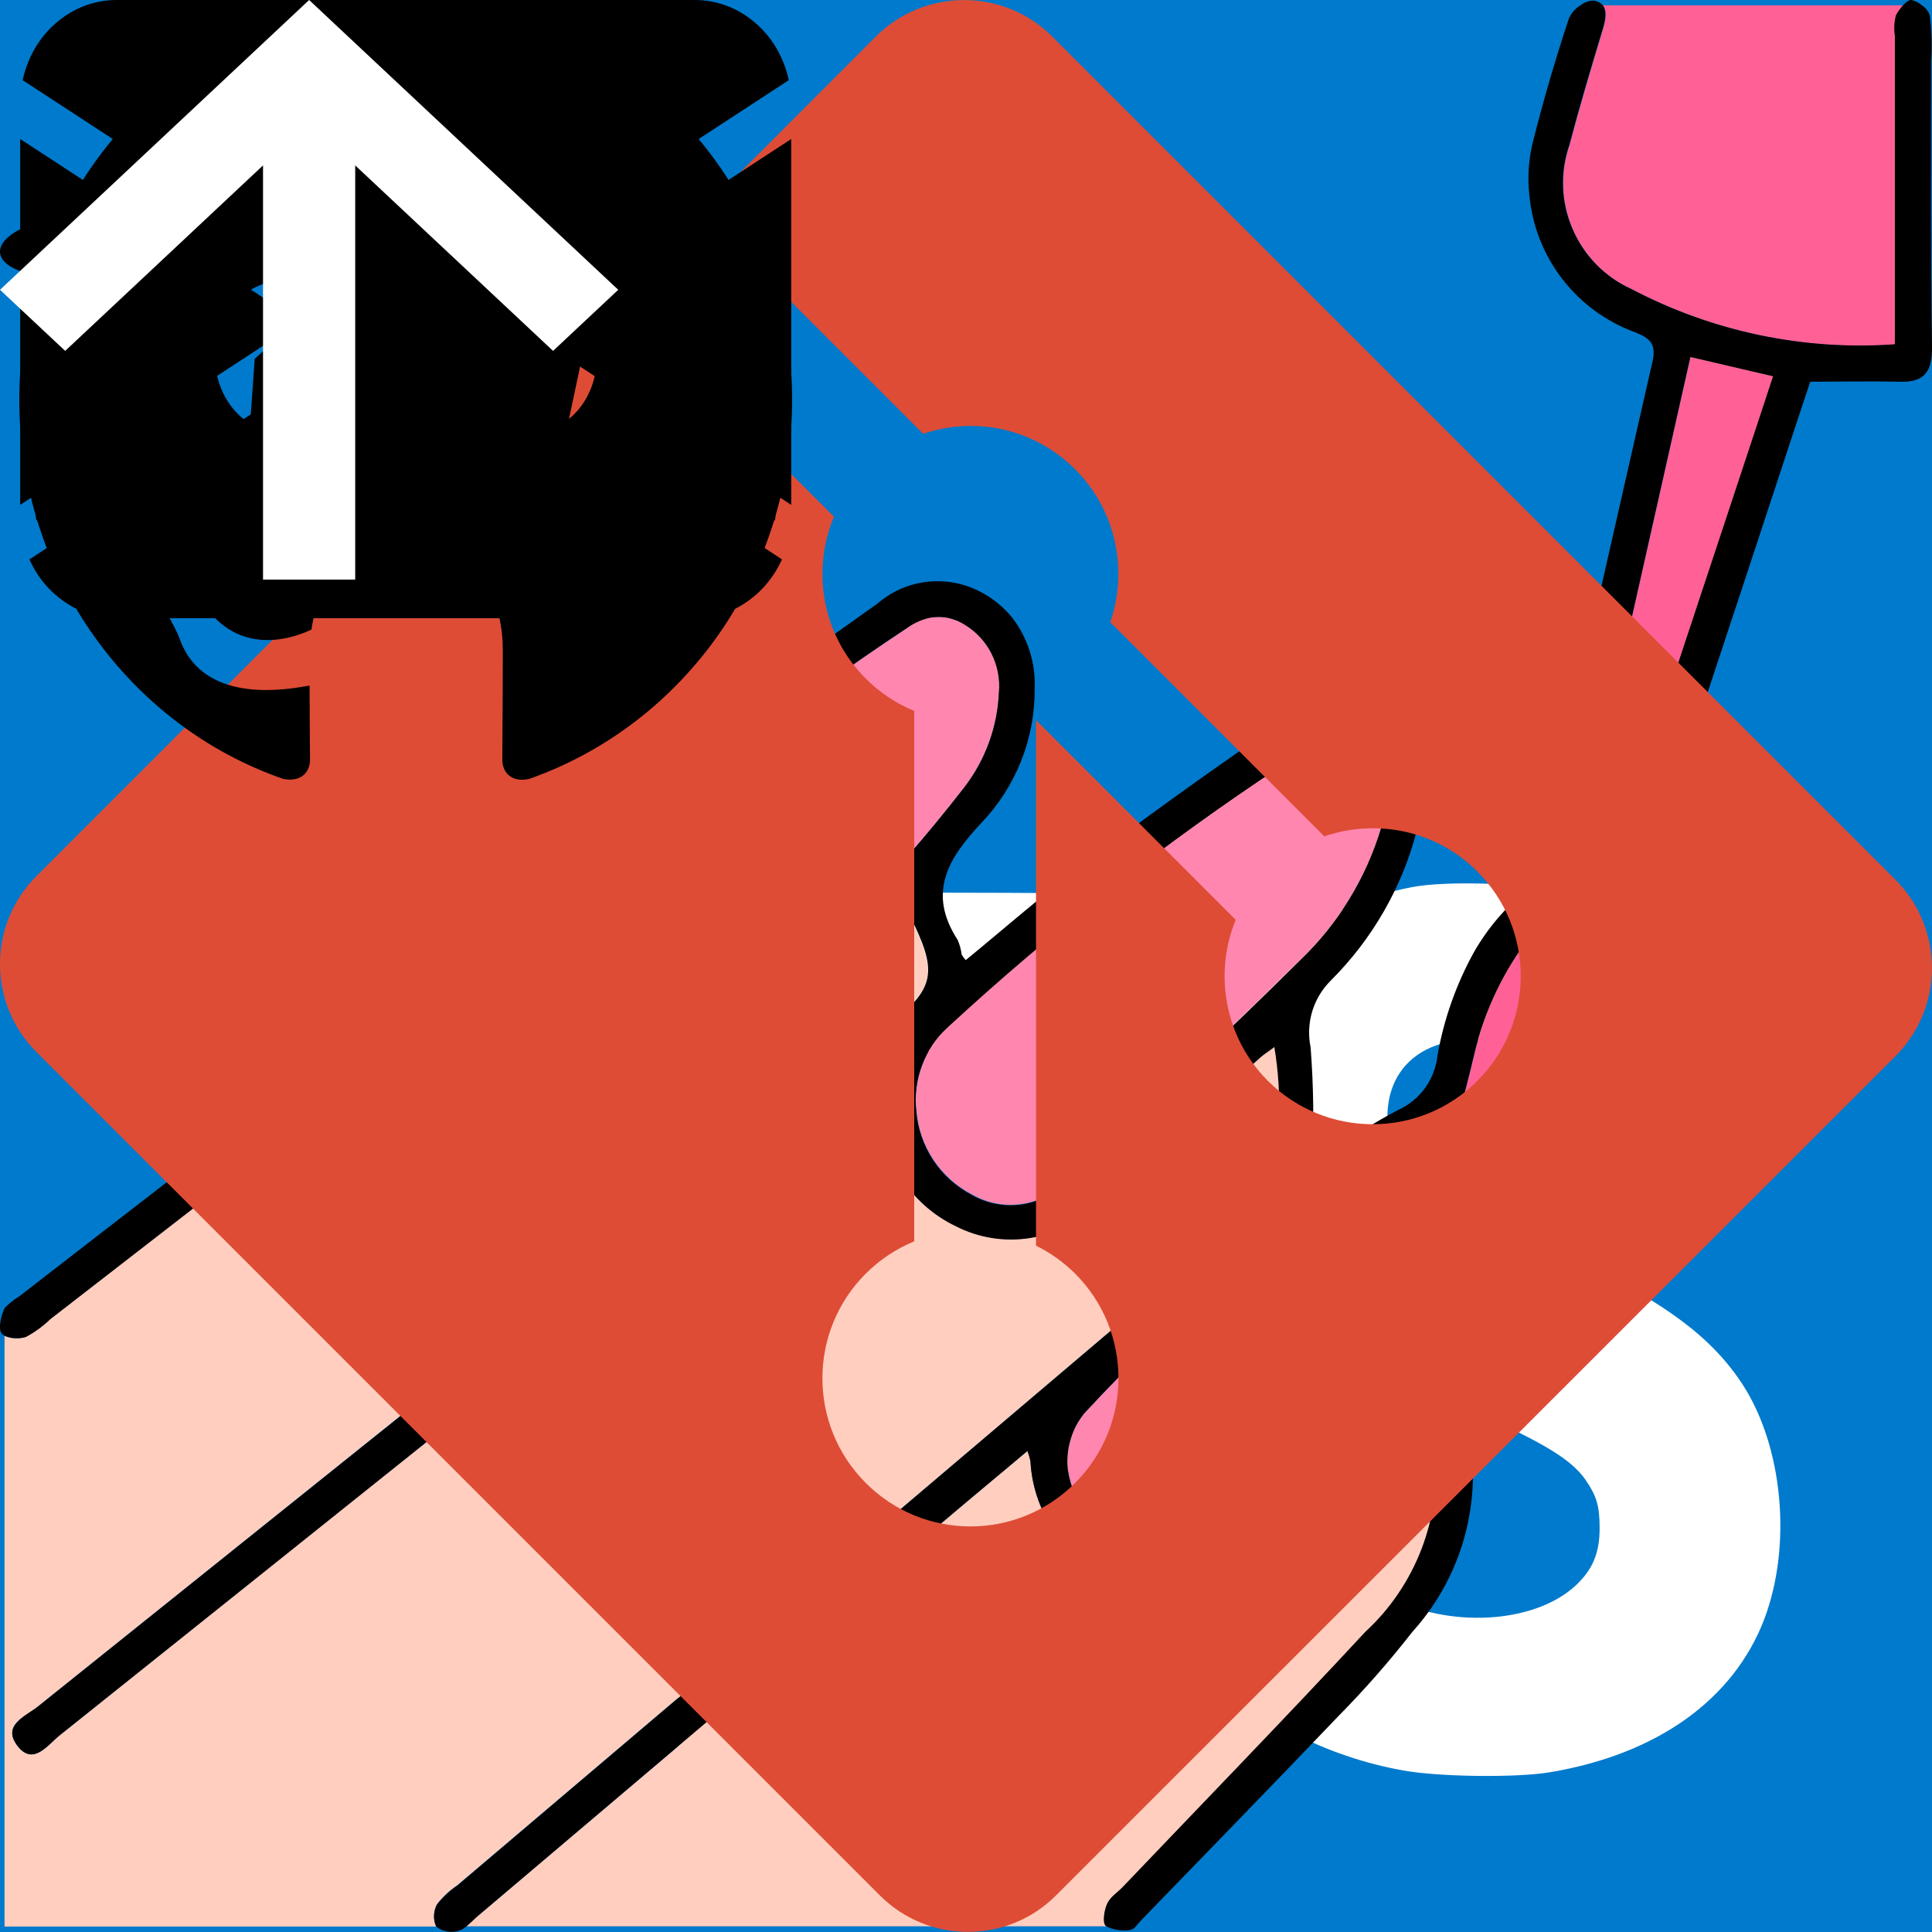
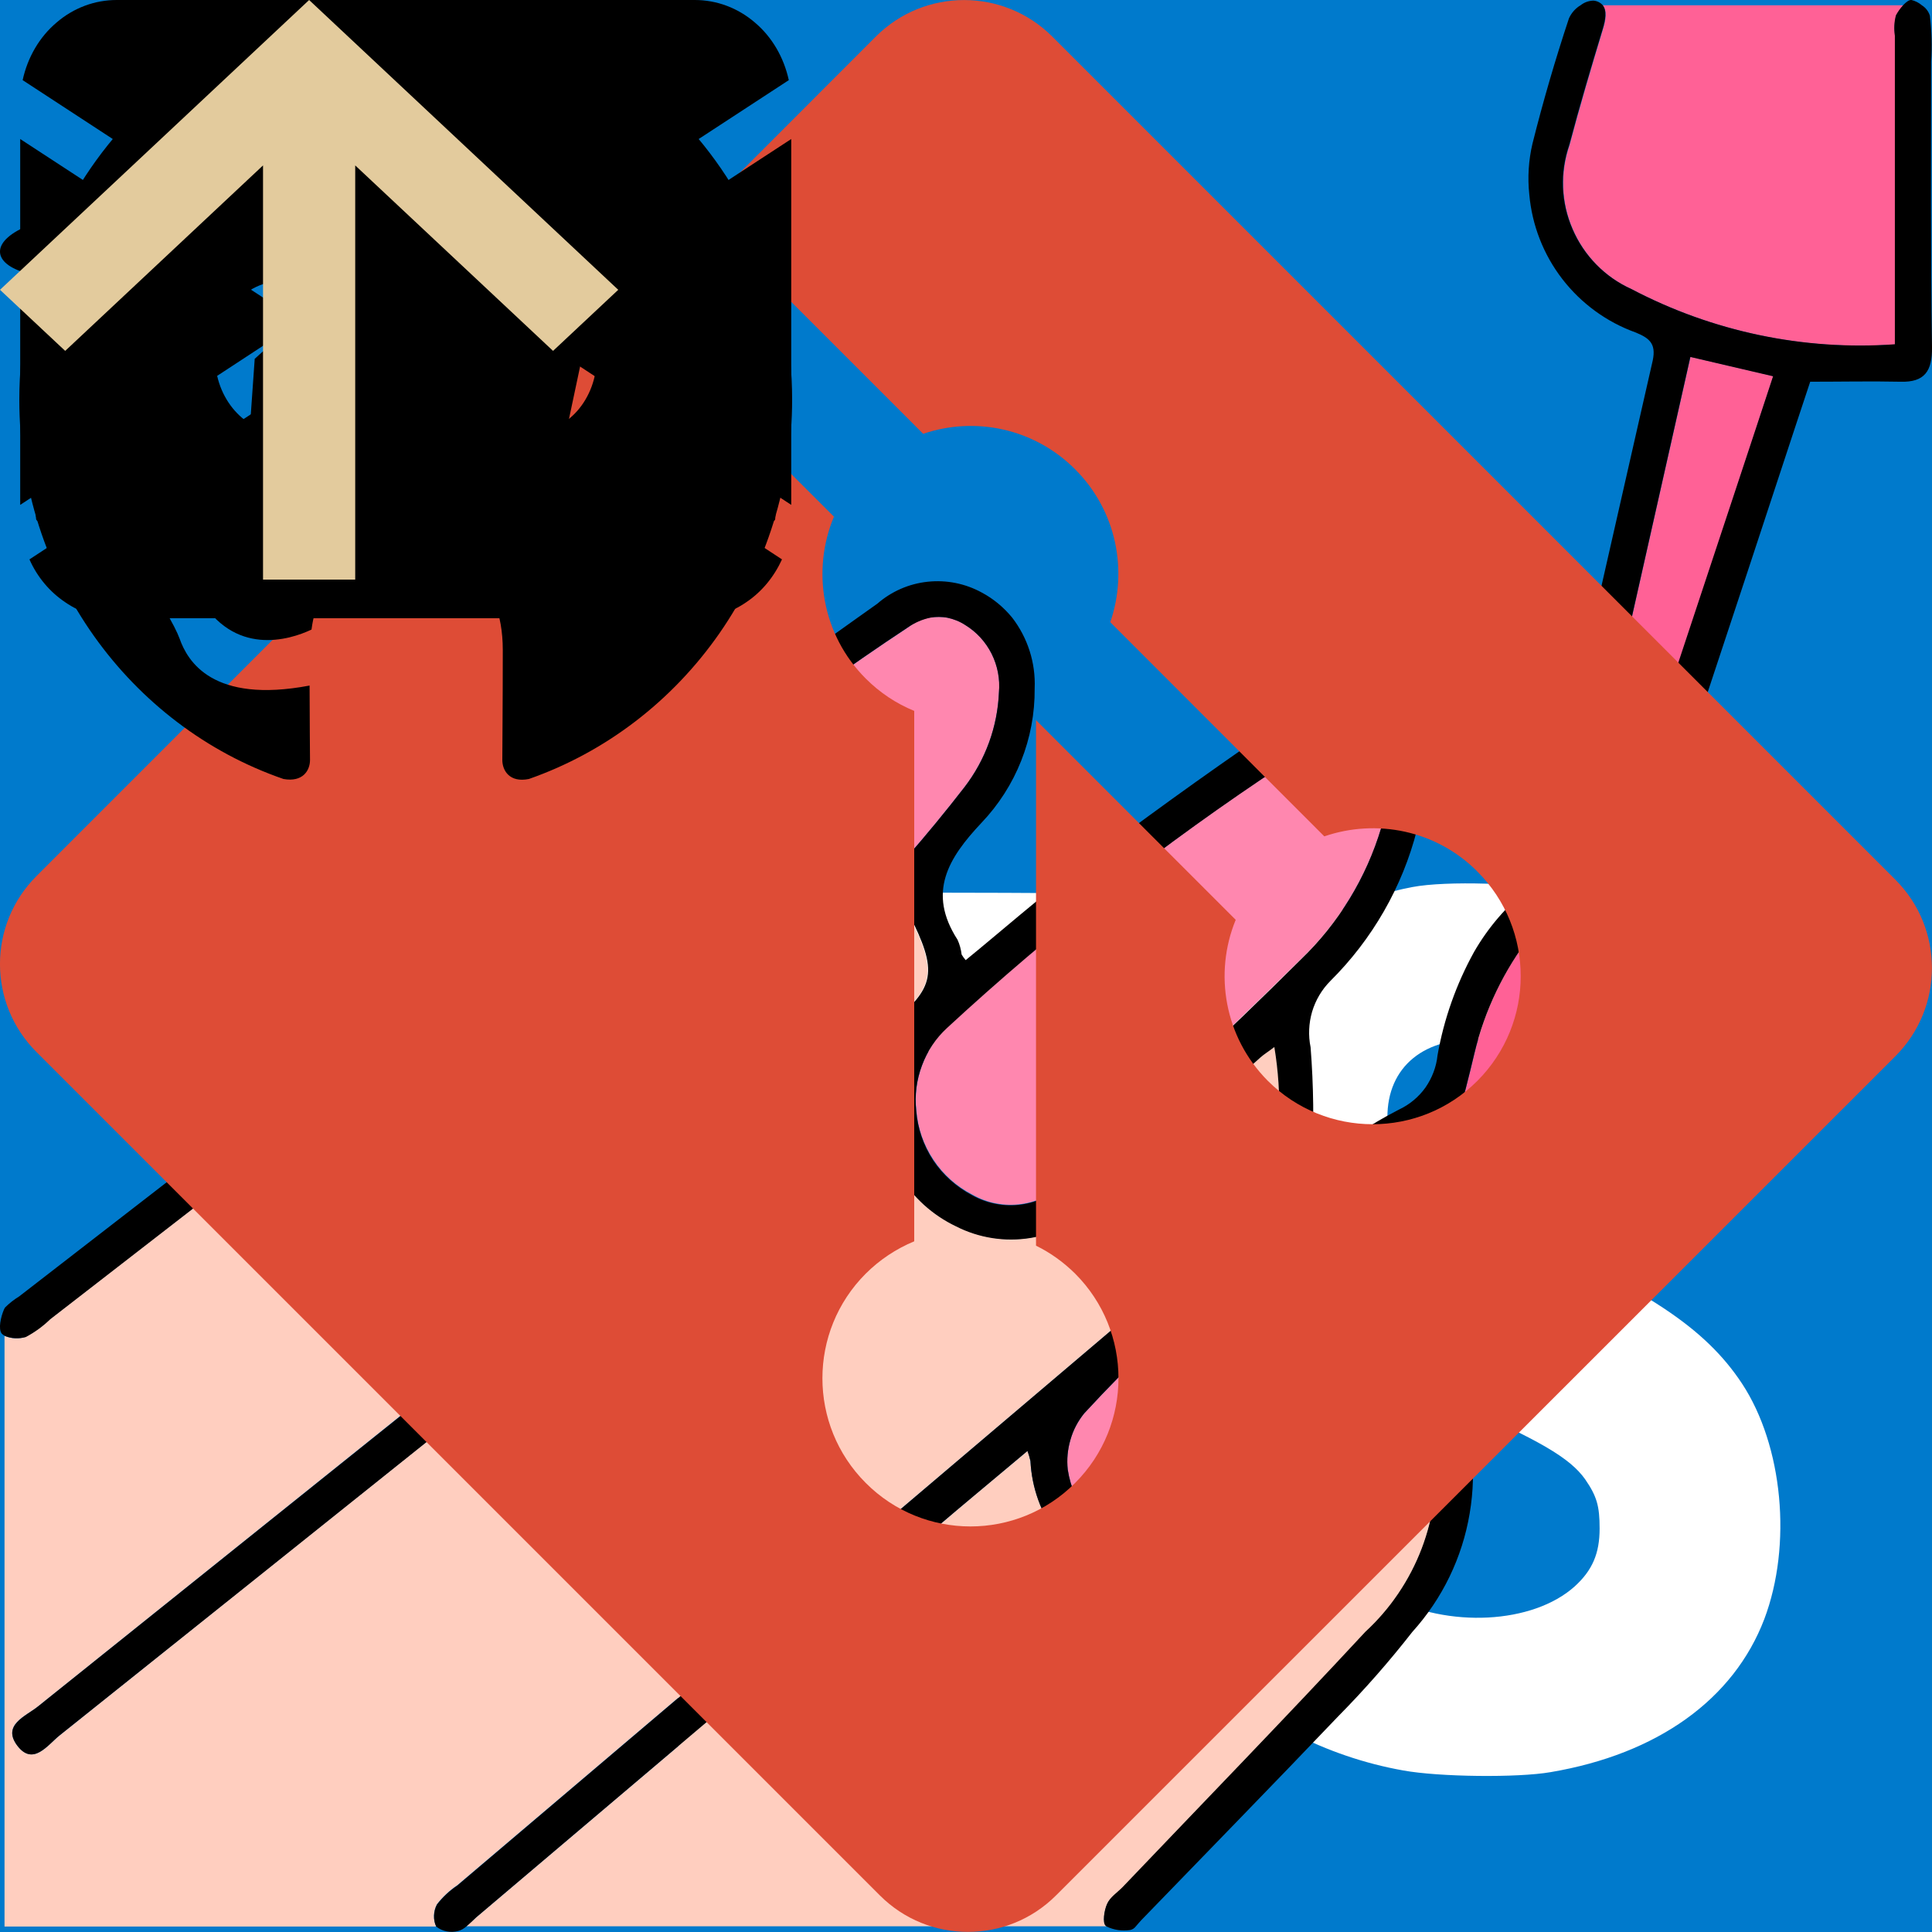
<svg xmlns="http://www.w3.org/2000/svg" width="50" height="50" viewBox="0 0 50 50" fill="none">
  <g id="code">
    <path d="M18.312 42.065L27.262 6.688L31.438 7.872L22.488 43.312L18.312 42.065Z" fill="#E3CB9D" fill-opacity="1" fill-rule="evenodd" />
    <path d="M13.502 12.688L16.562 15.928L7.995 25L16.562 34.072L13.502 37.312L1.875 25L13.502 12.688Z" fill="#E3CB9D" fill-opacity="1" fill-rule="evenodd" />
    <path d="M36.498 12.688L33.438 15.928L42.005 25L33.438 34.072L36.498 37.312L48.125 25L36.498 12.688Z" fill="#E3CB9D" fill-opacity="1" fill-rule="evenodd" />
  </g>
  <g id="html">
    <path style=" stroke:none;fill-rule:nonzero;fill:rgb(89.412%,30.98%,14.902%);fill-opacity:1;" d="M 9.223 42.5 L 5.711 3.125 L 44.289 3.125 L 40.773 42.496 L 24.977 46.875 Z M 9.223 42.5 " />
    <path style=" stroke:none;fill-rule:nonzero;fill:rgb(94.51%,40%,16.471%);fill-opacity:1;" d="M 25 43.527 L 37.766 39.988 L 40.77 6.344 L 25 6.344 Z M 25 43.527 " />
    <path style=" stroke:none;fill-rule:nonzero;fill:rgb(92.157%,92.157%,92.157%);fill-opacity:1;" d="M 25 20.949 L 18.609 20.949 L 18.168 16.004 L 25 16.004 L 25 11.172 L 12.891 11.172 L 13.008 12.469 L 14.191 25.777 L 25 25.777 Z M 25 33.492 L 24.977 33.496 L 19.602 32.047 L 19.258 28.195 L 14.406 28.195 L 15.086 35.773 L 24.977 38.523 L 25 38.516 Z M 25 33.492 " />
    <path style=" stroke:none;fill-rule:nonzero;fill:rgb(100%,100%,100%);fill-opacity:1;" d="M 24.984 20.949 L 24.984 25.777 L 30.93 25.777 L 30.371 32.043 L 24.984 33.496 L 24.984 38.52 L 34.883 35.773 L 34.957 34.961 L 36.09 22.246 L 36.211 20.949 Z M 24.984 11.172 L 24.984 16.004 L 36.648 16.004 L 36.746 14.918 L 36.965 12.469 L 37.082 11.172 Z M 24.984 11.172 " />
  </g>
  <g id="css">
    <path style=" stroke:none;fill-rule:nonzero;fill:rgb(8.235%,44.706%,71.373%);fill-opacity:1;" d="M 9.223 41.652 L 5.711 3.062 L 44.289 3.062 L 40.773 41.645 L 24.977 45.938 Z M 9.223 41.652 " />
    <path style=" stroke:none;fill-rule:nonzero;fill:rgb(20%,66.275%,86.275%);fill-opacity:1;" d="M 25 42.656 L 37.766 39.188 L 40.77 6.219 L 25 6.219 Z M 25 42.656 " />
    <path style=" stroke:none;fill-rule:nonzero;fill:rgb(100%,100%,100%);fill-opacity:1;" d="M 25 20.199 L 31.391 20.199 L 31.832 15.352 L 25 15.352 L 25 10.621 L 37.109 10.621 L 36.992 11.887 L 35.809 24.934 L 25 24.934 Z M 25 20.199 " />
    <path style=" stroke:none;fill-rule:nonzero;fill:rgb(92.157%,92.157%,92.157%);fill-opacity:1;" d="M 25.031 32.488 L 25.008 32.496 L 19.629 31.07 L 19.285 27.297 L 14.438 27.297 L 15.113 34.73 L 25.008 37.422 L 25.031 37.414 Z M 25.031 32.488 " />
    <path style=" stroke:none;fill-rule:nonzero;fill:rgb(100%,100%,100%);fill-opacity:1;" d="M 30.98 24.73 L 30.398 31.07 L 25.012 32.492 L 25.012 37.418 L 34.914 34.73 L 34.984 33.93 L 35.824 24.73 Z M 30.98 24.73 " />
    <path style=" stroke:none;fill-rule:nonzero;fill:rgb(92.157%,92.157%,92.157%);fill-opacity:1;" d="M 25.016 10.621 L 25.016 15.352 L 13.352 15.352 L 13.254 14.289 L 13.035 11.887 L 12.918 10.621 Z M 25 20.199 L 25 24.934 L 19.688 24.934 L 19.594 23.867 L 19.375 21.469 L 19.258 20.199 Z M 25 20.199 " />
  </g>
  <g id="react">
    <g clip-path="url(#clip0_20_1854)">
      <path d="M47.812 25C47.812 22.083 44.688 19.375 39.479 17.5L38.542 17.188V16.771C39.688 11.042 38.854 6.771 36.25 5.208C33.646 3.646 29.792 5.104 25.625 8.75L25 9.375L24.792 9.167H24.583C20.312 5.208 16.146 3.854 13.542 5.312C10.938 6.771 10.208 10.833 11.25 16.146C11.36 16.484 11.43 16.833 11.458 17.188L10.312 17.604C5.208 19.375 2.188 22.083 2.188 25C2.188 27.917 5.521 30.833 10.729 32.708L11.458 32.917C11.33 33.285 11.259 33.672 11.25 34.062C10.208 39.271 11.146 43.229 13.542 44.688C15.938 46.146 20.312 44.792 24.479 41.146L25.104 40.625L25.938 41.458C28.854 43.958 31.771 45.312 34.062 45.312C34.871 45.331 35.667 45.114 36.354 44.688C38.958 43.229 39.896 38.958 38.75 33.542V33.333C38.705 33.162 38.67 32.988 38.646 32.812H38.958C44.479 30.833 47.812 28.021 47.812 25ZM44.792 25C44.792 26.25 42.5 28.438 38.021 29.896H37.812C37.266 28.22 36.605 26.584 35.833 25C36.562 23.333 37.188 21.667 37.708 20.104L38.542 20.312C42.708 21.771 44.792 23.75 44.792 25ZM27.917 39.167L27.083 38.542C28.276 37.22 29.389 35.829 30.417 34.375L35.729 33.542C35.833 33.75 35.833 33.958 35.938 34.062C36.309 35.949 36.379 37.883 36.146 39.792C35.999 40.705 35.561 41.545 34.896 42.188C33.854 42.812 31.042 41.979 27.917 39.167ZM26.562 34.583L25.104 36.458L23.438 34.583H26.562ZM12.292 20C12.815 21.717 13.477 23.39 14.271 25C13.476 26.646 12.815 28.353 12.292 30.104L11.667 29.896C9.843 29.32 8.145 28.401 6.667 27.188C6.284 26.945 5.956 26.626 5.705 26.249C5.454 25.872 5.284 25.447 5.208 25C5.208 23.75 7.292 21.771 11.25 20.417L12.292 20ZM23.438 15.417L25 13.646L26.562 15.417H23.438ZM34.896 7.812C36.042 8.437 36.667 11.562 35.729 16.146C35.734 16.202 35.727 16.259 35.709 16.313C35.691 16.366 35.663 16.416 35.625 16.458L30.417 15.625C29.389 14.171 28.276 12.78 27.083 11.458L27.708 10.938C31.042 8.021 33.75 7.187 34.896 7.812ZM17.5 18.854L16.667 20.208L15.938 21.562C15.625 20.833 15.417 20.104 15.104 19.271L17.5 18.854ZM15.104 30.729C15.417 30 15.625 29.271 15.938 28.438L16.667 29.792L17.5 31.146L15.104 30.729ZM32.5 25C31.97 26.142 31.379 27.255 30.729 28.333C30.104 29.479 29.375 30.521 28.75 31.562H21.25C20.521 30.417 19.792 29.375 19.271 28.333C18.616 27.258 18.025 26.145 17.5 25C18.005 23.846 18.597 22.732 19.271 21.667C19.869 20.587 20.53 19.544 21.25 18.542C23.746 18.333 26.254 18.333 28.75 18.542C29.479 19.583 30.104 20.625 30.729 21.667C31.403 22.732 31.995 23.846 32.5 25ZM33.333 20.208L32.5 18.854L34.896 19.375C34.664 20.121 34.386 20.851 34.062 21.562L33.333 20.208ZM32.5 31.146L33.333 29.792L34.062 28.333L35 30.729L32.5 31.146ZM22.812 11.354H22.917L19.583 15.521L14.375 16.354C14.271 16.042 14.271 15.833 14.167 15.521C13.333 11.25 13.958 8.333 15 7.812C15.277 7.631 15.61 7.557 15.938 7.604C17.396 7.604 19.896 8.646 22.708 11.146L22.812 11.354ZM14.167 34.583C14.186 34.262 14.256 33.945 14.375 33.646L19.688 34.375C20.689 35.848 21.803 37.241 23.021 38.542L22.812 38.75L22.604 38.958C21.184 40.274 19.521 41.3 17.708 41.979C17.311 42.187 16.875 42.313 16.427 42.349C15.98 42.385 15.53 42.33 15.104 42.188C13.958 41.562 13.333 38.75 14.167 34.583Z" fill="#00D8FF" />
      <path d="M25 20.417C24.089 20.396 23.193 20.647 22.426 21.138C21.659 21.629 21.055 22.337 20.692 23.173C20.329 24.008 20.223 24.933 20.388 25.828C20.553 26.724 20.981 27.551 21.618 28.202C22.255 28.854 23.071 29.301 23.963 29.486C24.855 29.672 25.781 29.587 26.625 29.243C27.468 28.9 28.191 28.313 28.699 27.557C29.207 26.801 29.479 25.911 29.479 25C29.48 23.802 29.011 22.652 28.174 21.795C27.337 20.939 26.197 20.444 25 20.417Z" fill="#00D8FF" />
    </g>
    <defs>
      <clipPath id="clip0_20_1854">
        <rect width="50" height="50" fill="white" />
      </clipPath>
    </defs>
  </g>
  <g id="javaScript">
    <path style=" stroke:none;fill-rule:nonzero;fill:rgb(96.078%,87.059%,9.804%);fill-opacity:1;" d="M 3.125 3.125 L 46.875 3.125 L 46.875 46.875 L 3.125 46.875 Z M 3.125 3.125 " />
    <path style=" stroke:none;fill-rule:nonzero;fill:rgb(0%,0%,0%);fill-opacity:1;" d="M 32.516 37.305 C 32.887 38.062 33.465 38.699 34.184 39.141 C 34.902 39.582 35.734 39.812 36.578 39.805 C 38.281 39.805 39.367 38.953 39.367 37.773 C 39.367 36.367 38.25 35.863 36.375 35.043 L 35.348 34.602 C 32.379 33.34 30.41 31.758 30.41 28.41 C 30.41 25.328 32.754 22.977 36.43 22.977 C 37.621 22.891 38.809 23.16 39.848 23.742 C 40.887 24.328 41.734 25.207 42.277 26.27 L 39.062 28.324 C 38.852 27.797 38.488 27.348 38.016 27.031 C 37.547 26.719 36.988 26.555 36.422 26.562 C 36.176 26.539 35.926 26.566 35.691 26.641 C 35.453 26.719 35.238 26.844 35.051 27.012 C 34.867 27.176 34.719 27.379 34.617 27.605 C 34.512 27.832 34.457 28.078 34.457 28.324 C 34.457 29.559 35.219 30.059 36.984 30.824 L 38.012 31.266 C 41.508 32.766 43.48 34.289 43.48 37.723 C 43.48 41.426 40.574 43.453 36.668 43.453 C 35.148 43.551 33.629 43.203 32.301 42.457 C 30.973 41.711 29.887 40.598 29.176 39.25 Z M 17.992 37.66 C 18.637 38.805 19.223 39.773 20.637 39.773 C 21.984 39.773 22.84 39.246 22.84 37.191 L 22.84 23.211 L 26.949 23.211 L 26.949 37.246 C 26.949 41.504 24.449 43.441 20.812 43.441 C 19.523 43.512 18.246 43.191 17.145 42.52 C 16.047 41.852 15.172 40.863 14.645 39.691 Z M 17.992 37.66 " />
  </g>
  <g id="typeScript">
    <path style=" stroke:none;fill-rule:nonzero;fill:rgb(0%,47.843%,80%);fill-opacity:1;" d="M 0 25 L 0 50 L 50 50 L 50 0 L 0 0 Z M 0 25 " />
    <path style=" stroke:none;fill-rule:nonzero;fill:rgb(100%,100%,100%);fill-opacity:1;" d="M 11.059 25.164 L 11.043 27.215 L 17.551 27.215 L 17.551 45.707 L 22.152 45.707 L 22.152 27.215 L 28.66 27.215 L 28.66 25.207 C 28.66 24.094 28.637 23.164 28.605 23.141 C 28.582 23.109 24.621 23.094 19.82 23.102 L 11.082 23.125 Z M 11.059 25.164 " />
    <path style=" stroke:none;fill-rule:nonzero;fill:rgb(100%,100%,100%);fill-opacity:1;" d="M 40.344 23.066 C 41.613 23.387 42.582 23.949 43.473 24.871 C 43.934 25.363 44.613 26.258 44.672 26.473 C 44.688 26.535 42.512 27.996 41.195 28.812 C 41.145 28.848 40.957 28.641 40.742 28.32 C 40.098 27.387 39.422 26.98 38.391 26.91 C 36.875 26.805 35.898 27.602 35.906 28.926 C 35.906 29.312 35.965 29.543 36.121 29.863 C 36.457 30.551 37.074 30.965 39.02 31.805 C 42.598 33.348 44.129 34.363 45.082 35.805 C 46.145 37.418 46.383 39.988 45.66 41.902 C 44.867 43.98 42.898 45.395 40.129 45.863 C 39.273 46.012 37.242 45.988 36.32 45.82 C 34.312 45.465 32.406 44.473 31.234 43.172 C 30.773 42.664 29.875 41.34 29.93 41.242 C 29.957 41.211 30.16 41.086 30.391 40.949 C 30.613 40.82 31.457 40.34 32.25 39.879 L 33.688 39.043 L 33.988 39.488 C 34.406 40.133 35.328 41.012 35.883 41.305 C 37.48 42.148 39.668 42.027 40.75 41.059 C 41.211 40.641 41.398 40.203 41.398 39.559 C 41.398 38.98 41.328 38.727 41.027 38.289 C 40.637 37.734 39.844 37.266 37.59 36.289 C 35.012 35.18 33.898 34.488 32.883 33.395 C 32.297 32.758 31.742 31.742 31.512 30.895 C 31.32 30.188 31.273 28.418 31.422 27.703 C 31.957 25.211 33.836 23.473 36.551 22.957 C 37.43 22.789 39.48 22.855 40.344 23.066 Z M 40.344 23.066 " />
  </g>
  <g id="styledComponents">
    <path style=" stroke:none;fill-rule:nonzero;fill:rgb(100%,80.784%,74.902%);fill-opacity:1;" d="M 28.652 49.281 C 28.727 49.109 28.918 48.992 29.055 48.852 C 31.152 46.652 33.27 44.473 35.34 42.246 C 35.984 41.645 36.484 40.906 36.801 40.082 C 37.113 39.258 37.234 38.375 37.148 37.496 C 37.082 37.121 37 36.75 36.895 36.383 C 36.328 36.918 35.805 37.406 35.277 37.898 C 34.453 38.66 33.637 39.43 32.809 40.184 C 32.32 40.684 31.691 41.02 31.008 41.152 C 30.32 41.289 29.613 41.211 28.973 40.934 C 28.324 40.695 27.762 40.27 27.352 39.715 C 26.941 39.16 26.703 38.496 26.668 37.809 C 26.648 37.719 26.625 37.633 26.594 37.547 C 25.961 38.082 25.359 38.574 24.762 39.082 L 12.328 49.617 C 12.242 49.691 12.148 49.781 12.07 49.852 L 28.645 49.852 L 28.617 49.836 C 28.531 49.773 28.578 49.445 28.652 49.281 Z M 28.652 49.281 " />
    <path style=" stroke:none;fill-rule:nonzero;fill:rgb(100%,80.784%,74.902%);fill-opacity:1;" d="M 11.309 49.281 C 11.457 49.09 11.637 48.922 11.836 48.789 L 29.043 34.191 C 30.215 33.195 31.383 32.191 32.547 31.188 C 32.691 31.086 32.805 30.949 32.871 30.785 C 33.148 29.574 33.188 28.32 32.988 27.094 C 32.809 27.219 32.711 27.27 32.629 27.359 C 31.223 28.617 29.82 29.891 28.402 31.145 C 27.934 31.617 27.328 31.926 26.672 32.031 C 26.016 32.137 25.34 32.031 24.746 31.73 C 24.141 31.445 23.637 30.984 23.293 30.41 C 22.949 29.836 22.785 29.172 22.82 28.504 L 22.82 27.926 C 22.559 28.113 22.371 28.242 22.195 28.387 C 15.309 33.898 8.422 39.406 1.539 44.914 C 1.23 45.16 0.859 45.715 0.449 45.176 C 0.043 44.641 0.664 44.418 0.977 44.168 C 8.312 38.281 15.656 32.398 23 26.52 C 24.199 25.559 24.277 25.16 23.496 23.637 L 23.035 24.07 C 21.762 25.254 20.473 26.422 19.219 27.625 C 18.707 28.121 18.062 28.461 17.363 28.609 C 16.664 28.754 15.938 28.699 15.266 28.449 C 14.598 28.199 14.012 27.766 13.578 27.195 C 13.145 26.629 12.883 25.949 12.82 25.238 C 12.582 25.418 12.375 25.547 12.18 25.699 L 1.289 34.141 C 1.102 34.324 0.887 34.48 0.652 34.602 C 0.477 34.656 0.289 34.645 0.117 34.574 L 0.117 49.859 L 11.289 49.859 C 11.246 49.77 11.227 49.668 11.23 49.57 C 11.234 49.469 11.262 49.371 11.309 49.281 Z M 11.309 49.281 " />
    <path style=" stroke:none;fill-rule:nonzero;fill:rgb(100%,38.039%,58.824%);fill-opacity:1;" d="M 41.484 0.758 C 41.184 1.75 40.887 2.746 40.621 3.754 C 40.375 4.465 40.402 5.238 40.703 5.93 C 41 6.621 41.543 7.176 42.227 7.484 C 44.324 8.586 46.684 9.082 49.047 8.914 L 49.047 0.926 C 49.02 0.75 49.027 0.574 49.074 0.402 C 49.125 0.305 49.188 0.215 49.262 0.137 L 41.477 0.137 C 41.598 0.273 41.559 0.52 41.484 0.758 Z M 41.484 0.758 " />
    <path style=" stroke:none;fill-rule:nonzero;fill:rgb(100%,52.941%,68.627%);fill-opacity:1;" d="M 25.855 17.914 C 25.816 18.805 25.504 19.664 24.961 20.371 C 23.016 22.879 20.785 25.152 18.309 27.141 C 17.91 27.512 17.402 27.742 16.863 27.809 C 16.324 27.871 15.777 27.766 15.301 27.5 C 14.828 27.297 14.43 26.953 14.16 26.516 C 13.891 26.078 13.766 25.566 13.797 25.055 C 13.855 24.426 14.117 23.832 14.543 23.363 C 17.309 20.727 20.309 18.34 23.504 16.234 C 23.711 16.07 23.969 15.977 24.234 15.965 C 24.5 15.957 24.762 16.027 24.984 16.176 C 25.273 16.355 25.512 16.613 25.664 16.922 C 25.82 17.227 25.883 17.57 25.855 17.914 Z M 25.855 17.914 " />
    <path style=" stroke:none;fill-rule:nonzero;fill:rgb(100%,52.941%,68.627%);fill-opacity:1;" d="M 23.715 28.734 C 23.672 28.34 23.723 27.941 23.863 27.57 C 24 27.199 24.223 26.863 24.512 26.594 C 27.223 24.094 30.133 21.816 33.207 19.785 C 33.301 19.727 33.387 19.668 33.488 19.605 C 33.758 19.41 34.082 19.312 34.414 19.324 C 34.746 19.336 35.066 19.457 35.32 19.668 C 35.566 19.879 35.742 20.16 35.816 20.473 C 35.895 20.785 35.871 21.117 35.75 21.418 C 35.363 22.715 34.645 23.887 33.664 24.824 C 31.68 26.781 29.656 28.695 27.594 30.574 C 27.285 30.891 26.879 31.098 26.438 31.16 C 25.996 31.223 25.547 31.137 25.16 30.914 C 24.754 30.703 24.406 30.395 24.156 30.012 C 23.902 29.633 23.75 29.191 23.715 28.734 Z M 23.715 28.734 " />
    <path style=" stroke:none;fill-rule:nonzero;fill:rgb(100%,52.941%,68.627%);fill-opacity:1;" d="M 36.598 29.914 C 36.098 30.449 35.582 30.961 35.102 31.508 C 34.957 31.723 34.84 31.949 34.746 32.188 C 35.012 32.266 35.32 32.473 35.535 32.402 C 36.625 32.035 37.688 31.594 38.887 31.133 C 38.625 31.734 38.43 32.285 38.152 32.793 C 37.012 34.711 35.586 36.438 33.918 37.922 C 33.285 38.531 32.629 39.117 31.945 39.672 C 31.586 39.973 31.152 40.172 30.688 40.246 C 30.227 40.324 29.75 40.277 29.312 40.109 C 28.871 39.941 28.484 39.664 28.191 39.297 C 27.898 38.93 27.703 38.496 27.633 38.031 C 27.605 37.773 27.629 37.512 27.703 37.262 C 27.773 37.012 27.895 36.781 28.059 36.578 C 30.488 33.941 33.266 31.645 36.312 29.754 C 36.352 29.738 36.391 29.73 36.43 29.73 Z M 36.598 29.914 " />
    <path style=" stroke:none;fill-rule:nonzero;fill:rgb(100%,38.039%,58.824%);fill-opacity:1;" d="M 40.695 22.805 L 43.75 9.234 L 45.895 9.734 L 44.789 13.094 C 43.758 16.219 42.711 19.344 41.707 22.473 C 41.508 23.051 41.254 23.156 40.695 22.805 Z M 40.695 22.805 " />
    <path style=" stroke:none;fill-rule:nonzero;fill:rgb(100%,38.039%,58.824%);fill-opacity:1;" d="M 37.242 30.785 C 37.566 29.551 37.891 28.41 38.16 27.258 C 38.426 26.137 38.926 25.09 39.637 24.184 C 40.07 23.613 40.555 23.84 41.055 23.965 C 41.516 24.078 41.633 24.414 41.652 24.855 C 41.723 26.082 41.352 27.289 40.602 28.262 C 39.707 29.367 38.555 30.234 37.242 30.785 Z M 37.242 30.785 " />
    <path style=" stroke:none;fill-rule:nonzero;fill:rgb(0%,0%,0%);fill-opacity:1;" d="M 49.977 1.598 C 50.004 1.199 49.992 0.801 49.945 0.406 C 49.91 0.293 49.836 0.199 49.738 0.137 C 49.66 0.07 49.566 0.023 49.469 0 C 49.41 -0.008 49.332 0.051 49.254 0.133 C 49.18 0.215 49.117 0.301 49.066 0.398 C 49.02 0.57 49.012 0.75 49.039 0.926 L 49.039 8.91 C 46.676 9.078 44.316 8.582 42.219 7.48 C 41.535 7.172 40.992 6.617 40.695 5.926 C 40.395 5.234 40.367 4.461 40.613 3.75 C 40.879 2.742 41.176 1.746 41.477 0.754 C 41.551 0.516 41.59 0.27 41.477 0.133 C 41.414 0.062 41.328 0.023 41.238 0.016 C 41.117 0.02 41.004 0.059 40.91 0.133 C 40.777 0.211 40.672 0.328 40.605 0.473 C 40.25 1.543 39.934 2.625 39.66 3.719 C 39.559 4.148 39.531 4.594 39.578 5.031 C 39.648 5.828 39.945 6.59 40.434 7.223 C 40.922 7.855 41.582 8.336 42.332 8.605 C 42.672 8.746 42.867 8.883 42.773 9.328 C 42.645 9.895 42.516 10.457 42.387 11.023 C 41.512 14.859 40.645 18.695 39.777 22.535 C 39.754 22.707 39.68 22.867 39.562 22.992 C 38.992 23.445 38.512 24.004 38.148 24.637 C 37.688 25.469 37.367 26.375 37.203 27.312 C 37.172 27.613 37.062 27.898 36.891 28.145 C 36.715 28.391 36.48 28.586 36.207 28.715 C 35.461 29.094 34.777 29.578 33.953 30.086 C 34.008 29.094 33.996 28.098 33.918 27.102 C 33.855 26.797 33.871 26.48 33.957 26.184 C 34.047 25.883 34.207 25.613 34.426 25.391 C 35.516 24.309 36.293 22.957 36.672 21.473 C 36.785 21.129 36.816 20.762 36.766 20.402 C 36.711 20.043 36.574 19.703 36.363 19.41 C 36.152 19.113 35.875 18.871 35.555 18.703 C 35.234 18.535 34.879 18.441 34.516 18.438 C 33.93 18.43 33.352 18.594 32.855 18.906 C 31.152 20.07 29.48 21.277 27.836 22.527 C 26.859 23.262 25.941 24.074 24.992 24.848 C 24.953 24.805 24.918 24.754 24.887 24.703 C 24.871 24.57 24.836 24.441 24.781 24.32 C 23.992 23.098 24.539 22.211 25.398 21.297 C 26.293 20.359 26.789 19.113 26.777 17.816 C 26.805 17.156 26.598 16.508 26.195 15.984 C 25.977 15.719 25.711 15.496 25.41 15.336 C 24.984 15.102 24.496 15.004 24.012 15.055 C 23.527 15.105 23.07 15.305 22.703 15.625 L 22.203 15.98 C 21.066 16.797 19.914 17.59 18.82 18.461 C 17.223 19.734 15.66 21.055 14.133 22.414 C 13.418 23.043 12.898 23.902 12.156 24.488 C 8.293 27.539 4.387 30.535 0.496 33.551 C 0.363 33.633 0.238 33.73 0.129 33.84 C 0.121 33.855 0.109 33.875 0.102 33.891 C 0.02 34.082 -0.051 34.398 0.047 34.516 C 0.07 34.539 0.098 34.559 0.129 34.574 C 0.301 34.645 0.488 34.652 0.668 34.602 C 0.898 34.48 1.113 34.324 1.301 34.141 L 12.195 25.699 C 12.387 25.547 12.594 25.41 12.832 25.238 C 12.895 25.949 13.16 26.629 13.594 27.195 C 14.023 27.766 14.609 28.199 15.281 28.449 C 15.949 28.695 16.676 28.754 17.375 28.605 C 18.074 28.461 18.719 28.121 19.23 27.625 C 20.48 26.422 21.773 25.254 23.047 24.07 L 23.512 23.633 C 24.289 25.156 24.211 25.559 23.016 26.52 C 15.664 32.402 8.316 38.285 0.977 44.168 C 0.664 44.418 0.047 44.645 0.449 45.18 C 0.855 45.711 1.23 45.164 1.539 44.914 C 8.426 39.414 15.309 33.906 22.188 28.391 C 22.367 28.246 22.555 28.121 22.812 27.934 L 22.812 28.512 C 22.777 29.18 22.941 29.844 23.285 30.418 C 23.629 30.992 24.137 31.449 24.742 31.738 C 25.332 32.039 26.008 32.145 26.664 32.039 C 27.32 31.934 27.93 31.621 28.398 31.148 C 29.812 29.898 31.215 28.625 32.625 27.363 C 32.711 27.285 32.816 27.223 32.98 27.098 C 33.184 28.324 33.141 29.582 32.863 30.793 C 32.797 30.953 32.684 31.094 32.539 31.191 C 31.375 32.199 30.207 33.199 29.035 34.195 L 11.836 48.797 C 11.637 48.93 11.457 49.098 11.309 49.289 C 11.262 49.375 11.238 49.473 11.234 49.574 C 11.23 49.672 11.246 49.77 11.289 49.859 C 11.367 49.922 11.461 49.965 11.562 49.984 C 11.66 50.004 11.762 50 11.859 49.973 C 11.938 49.953 12.008 49.91 12.066 49.859 C 12.156 49.785 12.246 49.695 12.324 49.621 L 24.758 39.086 C 25.355 38.582 25.961 38.082 26.59 37.551 C 26.621 37.637 26.648 37.723 26.668 37.812 C 26.703 38.504 26.941 39.164 27.348 39.723 C 27.758 40.277 28.324 40.699 28.969 40.938 C 29.609 41.215 30.32 41.293 31.004 41.16 C 31.688 41.027 32.316 40.688 32.805 40.188 C 33.633 39.434 34.453 38.668 35.273 37.902 C 35.809 37.41 36.328 36.918 36.891 36.387 C 36.996 36.754 37.082 37.125 37.145 37.504 C 37.227 38.375 37.105 39.258 36.793 40.078 C 36.48 40.898 35.98 41.637 35.336 42.23 C 33.266 44.461 31.148 46.641 29.051 48.84 C 28.914 48.98 28.727 49.098 28.652 49.27 C 28.574 49.438 28.527 49.77 28.617 49.84 L 28.641 49.859 C 28.828 49.949 29.039 49.98 29.246 49.949 C 29.305 49.938 29.355 49.906 29.391 49.859 C 29.441 49.805 29.488 49.742 29.535 49.695 C 31.234 47.938 32.945 46.188 34.633 44.418 C 35.312 43.73 35.953 43 36.551 42.234 C 37.328 41.375 37.844 40.309 38.035 39.168 C 38.23 38.023 38.09 36.848 37.641 35.777 C 37.59 35.539 37.637 35.293 37.77 35.09 C 37.887 34.891 38.016 34.695 38.148 34.504 C 38.57 33.953 38.922 33.355 39.195 32.719 C 39.723 31.156 40.535 29.703 41.586 28.434 C 42.07 27.82 42.402 27.102 42.559 26.336 C 42.715 25.566 42.688 24.777 42.48 24.023 C 42.406 23.738 42.406 23.438 42.48 23.148 C 43.383 20.352 44.312 17.562 45.234 14.773 L 46.465 11.035 L 46.848 9.879 C 47.656 9.879 48.422 9.863 49.184 9.879 C 49.812 9.898 50.008 9.602 50 8.984 C 49.961 6.523 49.977 4.059 49.977 1.598 Z M 18.309 27.141 C 17.906 27.512 17.402 27.742 16.863 27.809 C 16.32 27.871 15.773 27.766 15.301 27.496 C 14.828 27.297 14.43 26.953 14.16 26.516 C 13.891 26.078 13.762 25.566 13.797 25.055 C 13.852 24.426 14.113 23.832 14.539 23.363 C 17.309 20.727 20.309 18.34 23.5 16.234 C 23.676 16.113 23.875 16.027 24.082 15.984 C 24.223 15.961 24.367 15.961 24.508 15.984 C 24.676 16.02 24.836 16.082 24.98 16.176 C 25.273 16.355 25.508 16.613 25.664 16.922 C 25.816 17.23 25.883 17.574 25.852 17.914 C 25.816 18.809 25.504 19.664 24.961 20.371 C 23.016 22.883 20.781 25.152 18.309 27.141 Z M 27.59 30.586 C 27.281 30.906 26.875 31.109 26.434 31.172 C 25.992 31.234 25.543 31.148 25.156 30.93 C 24.75 30.715 24.402 30.406 24.148 30.023 C 23.898 29.641 23.746 29.199 23.711 28.742 C 23.668 28.348 23.719 27.949 23.859 27.578 C 23.996 27.207 24.219 26.871 24.512 26.602 C 27.219 24.102 30.129 21.824 33.207 19.793 C 33.297 19.734 33.383 19.676 33.484 19.613 C 33.754 19.418 34.082 19.32 34.41 19.332 C 34.742 19.344 35.062 19.465 35.316 19.676 C 35.562 19.883 35.738 20.168 35.816 20.48 C 35.891 20.793 35.867 21.125 35.746 21.422 C 35.359 22.719 34.641 23.895 33.664 24.832 C 31.691 26.797 29.645 28.691 27.594 30.578 Z M 38.145 32.801 C 37.008 34.715 35.582 36.441 33.918 37.922 C 33.285 38.531 32.629 39.117 31.945 39.672 C 31.586 39.973 31.152 40.172 30.688 40.25 C 30.227 40.324 29.75 40.277 29.312 40.109 C 28.871 39.945 28.484 39.664 28.191 39.297 C 27.898 38.934 27.703 38.496 27.633 38.031 C 27.605 37.773 27.629 37.512 27.703 37.262 C 27.773 37.012 27.895 36.781 28.059 36.578 C 30.488 33.941 33.266 31.645 36.312 29.754 C 36.352 29.738 36.391 29.73 36.43 29.73 L 36.609 29.91 C 36.109 30.445 35.594 30.953 35.113 31.504 C 34.969 31.715 34.852 31.941 34.758 32.18 C 35.02 32.262 35.332 32.469 35.543 32.395 C 36.406 32.105 37.254 31.77 38.164 31.41 L 38.898 31.125 C 38.621 31.734 38.426 32.285 38.148 32.793 Z M 40.598 28.273 C 39.93 29.121 39.098 29.824 38.145 30.332 C 37.852 30.496 37.551 30.648 37.242 30.793 C 37.559 29.578 37.875 28.449 38.145 27.312 L 38.156 27.266 C 38.422 26.145 38.926 25.098 39.633 24.191 C 40.066 23.621 40.551 23.848 41.051 23.973 C 41.512 24.086 41.629 24.422 41.648 24.863 C 41.719 26.086 41.348 27.297 40.602 28.27 Z M 44.777 13.098 C 43.742 16.223 42.699 19.348 41.691 22.477 C 41.504 23.062 41.246 23.172 40.691 22.816 L 43.34 11.043 L 43.746 9.238 L 45.887 9.738 L 45.457 11.043 Z M 44.777 13.098 " />
  </g>
  <g id="git">
    <path style=" stroke:none;fill-rule:nonzero;fill:rgb(87.059%,29.804%,21.176%);fill-opacity:1;" d="M 49.059 22.773 L 27.227 0.941 C 25.969 -0.312 23.93 -0.312 22.672 0.941 L 18.141 5.477 L 23.891 11.227 C 25.227 10.773 26.758 11.078 27.824 12.145 C 28.895 13.215 29.195 14.762 28.734 16.102 L 34.273 21.645 C 35.617 21.184 37.164 21.48 38.234 22.555 C 39.73 24.051 39.73 26.473 38.234 27.973 C 36.738 29.469 34.312 29.469 32.812 27.973 C 31.688 26.844 31.41 25.191 31.98 23.805 L 26.812 18.637 L 26.812 32.238 C 27.188 32.422 27.527 32.668 27.824 32.961 C 29.32 34.457 29.32 36.883 27.824 38.379 C 26.328 39.879 23.902 39.879 22.406 38.379 C 20.91 36.883 20.91 34.457 22.406 32.961 C 22.766 32.602 23.191 32.32 23.66 32.125 L 23.66 18.398 C 23.191 18.207 22.766 17.922 22.406 17.562 C 21.273 16.43 21 14.766 21.582 13.371 L 15.91 7.703 L 0.945 22.672 C -0.316 23.93 -0.316 25.969 0.945 27.227 L 22.773 49.055 C 24.031 50.312 26.07 50.312 27.328 49.055 L 49.059 27.328 C 50.312 26.07 50.312 24.031 49.059 22.773 Z M 49.059 22.773 " />
  </g>
  <g id="mail">
    <path style=" stroke:none;fill-rule:evenodd;fill:currentColor;fill-opacity:1;" d="M 0.586 2.074 C 0.715 1.484 1.02 0.957 1.465 0.582 C 1.906 0.203 2.453 0 3.02 0 L 17.98 0 C 18.547 0 19.094 0.203 19.535 0.582 C 19.98 0.957 20.285 1.484 20.414 2.074 L 10.5 8.551 Z M 0.523 3.598 L 0.523 13.066 L 7.762 8.324 Z M 8.953 9.109 L 0.762 14.477 C 0.965 14.934 1.285 15.316 1.688 15.586 C 2.082 15.859 2.547 16 3.02 16 L 17.98 16 C 18.453 16 18.918 15.859 19.312 15.586 C 19.715 15.316 20.031 14.93 20.238 14.477 L 12.043 9.105 L 10.5 10.117 L 8.953 9.105 Z M 13.238 8.324 L 20.477 13.066 L 20.477 3.598 Z M 13.238 8.324 " />
  </g>
  <g id="telegram">
    <path id="Vector" d="M16.752 1.282L14.217 13.239C14.025 14.082 13.527 14.292 12.818 13.895L8.955 11.048L7.091 12.841C6.885 13.048 6.712 13.22 6.315 13.22L6.592 9.286L13.752 2.817C14.063 2.539 13.684 2.385 13.268 2.663L4.417 8.236L0.607 7.044C-0.222 6.785 -0.237 6.215 0.78 5.817L15.683 0.075C16.373 -0.184 16.977 0.228 16.752 1.282Z" fill="currentColor" fill-opacity="1" fill-rule="nonzero" />
  </g>
  <g id="github">
    <path style=" stroke:none;fill-rule:evenodd;fill:currentColor;fill-opacity:1;" d="M 10.5 0 C 4.977 0 0.5 4.629 0.5 10.344 C 0.5 14.922 3.363 18.789 7.336 20.16 C 7.836 20.25 8.023 19.941 8.023 19.668 C 8.023 19.422 8.012 18.609 8.012 17.742 C 5.5 18.219 4.852 17.109 4.648 16.527 C 4.539 16.227 4.051 15.309 3.625 15.066 C 3.273 14.871 2.773 14.391 3.613 14.379 C 4.398 14.367 4.961 15.129 5.148 15.441 C 6.051 17.004 7.488 16.566 8.062 16.293 C 8.148 15.621 8.414 15.168 8.699 14.91 C 6.477 14.652 4.148 13.758 4.148 9.801 C 4.148 8.676 4.539 7.746 5.176 7.023 C 5.074 6.762 4.727 5.703 5.273 4.281 C 5.273 4.281 6.113 4.008 8.023 5.34 C 8.824 5.109 9.676 4.992 10.523 4.992 C 11.375 4.992 12.227 5.109 13.023 5.34 C 14.938 3.996 15.773 4.281 15.773 4.281 C 16.324 5.703 15.977 6.762 15.875 7.023 C 16.512 7.746 16.898 8.664 16.898 9.801 C 16.898 13.773 14.562 14.652 12.336 14.91 C 12.699 15.234 13.012 15.852 13.012 16.824 C 13.012 18.207 13 19.32 13 19.668 C 13 19.941 13.188 20.262 13.688 20.16 C 15.672 19.465 17.398 18.145 18.621 16.387 C 19.844 14.625 20.5 12.512 20.5 10.344 C 20.5 4.629 16.023 0 10.5 0 Z M 10.5 0 " />
  </g>
  <g id="discord">
    <path style=" stroke:none;fill-rule:nonzero;fill:currentColor;fill-opacity:1;" d="M 17.211 2.32 C 17.207 2.309 17.195 2.301 17.188 2.297 C 15.934 1.715 14.613 1.301 13.258 1.062 C 13.234 1.059 13.207 1.07 13.195 1.094 C 13.016 1.426 12.852 1.762 12.707 2.109 C 11.246 1.887 9.758 1.887 8.297 2.109 C 8.148 1.762 7.984 1.422 7.801 1.094 C 7.785 1.07 7.762 1.059 7.734 1.062 C 6.379 1.301 5.059 1.715 3.809 2.297 C 3.797 2.301 3.789 2.309 3.781 2.316 C 1.281 6.098 0.598 9.785 0.934 13.426 C 0.934 13.445 0.945 13.461 0.957 13.473 C 2.414 14.562 4.043 15.395 5.777 15.934 C 5.801 15.941 5.828 15.934 5.844 15.914 C 6.215 15.398 6.547 14.859 6.828 14.289 C 6.836 14.273 6.836 14.258 6.832 14.238 C 6.824 14.223 6.812 14.211 6.797 14.203 C 6.277 14.004 5.773 13.762 5.289 13.48 C 5.273 13.469 5.262 13.449 5.262 13.43 C 5.258 13.406 5.27 13.387 5.285 13.375 C 5.387 13.297 5.488 13.219 5.582 13.137 C 5.602 13.125 5.625 13.121 5.645 13.129 C 8.805 14.59 12.223 14.59 15.34 13.129 C 15.363 13.121 15.387 13.121 15.406 13.137 C 15.5 13.219 15.602 13.297 15.703 13.375 C 15.723 13.387 15.73 13.406 15.73 13.43 C 15.727 13.449 15.719 13.469 15.699 13.48 C 15.219 13.762 14.715 14.004 14.195 14.203 C 14.176 14.211 14.164 14.223 14.156 14.238 C 14.152 14.258 14.152 14.273 14.16 14.289 C 14.449 14.855 14.777 15.395 15.145 15.91 C 15.16 15.934 15.188 15.941 15.215 15.934 C 16.949 15.398 18.582 14.562 20.039 13.473 C 20.055 13.461 20.062 13.445 20.062 13.426 C 20.465 9.219 19.391 5.559 17.211 2.32 Z M 7.301 11.207 C 6.352 11.207 5.566 10.324 5.566 9.242 C 5.566 8.156 6.336 7.273 7.301 7.273 C 8.273 7.273 9.051 8.164 9.035 9.242 C 9.035 10.324 8.266 11.207 7.301 11.207 Z M 13.711 11.207 C 12.762 11.207 11.977 10.324 11.977 9.242 C 11.977 8.156 12.746 7.273 13.711 7.273 C 14.684 7.273 15.461 8.164 15.445 9.242 C 15.445 10.324 14.684 11.207 13.711 11.207 Z M 13.711 11.207 " />
  </g>
  <g id="arrowGoTop">
-     <path d="M6.807 4.281L6.807 15L9.193 15L9.193 4.281L14.313 9.081L16 7.5L8 0L0 7.5L1.687 9.081L6.807 4.281Z" fill="#FFFFFF" fill-opacity="1" fill-rule="nonzero" />
+     <path d="M6.807 4.281L6.807 15L9.193 15L9.193 4.281L14.313 9.081L16 7.5L8 0L0 7.5L1.687 9.081L6.807 4.281Z" fill="#E3CB9D" fill-opacity="1" fill-rule="nonzero" />
  </g>
</svg>
